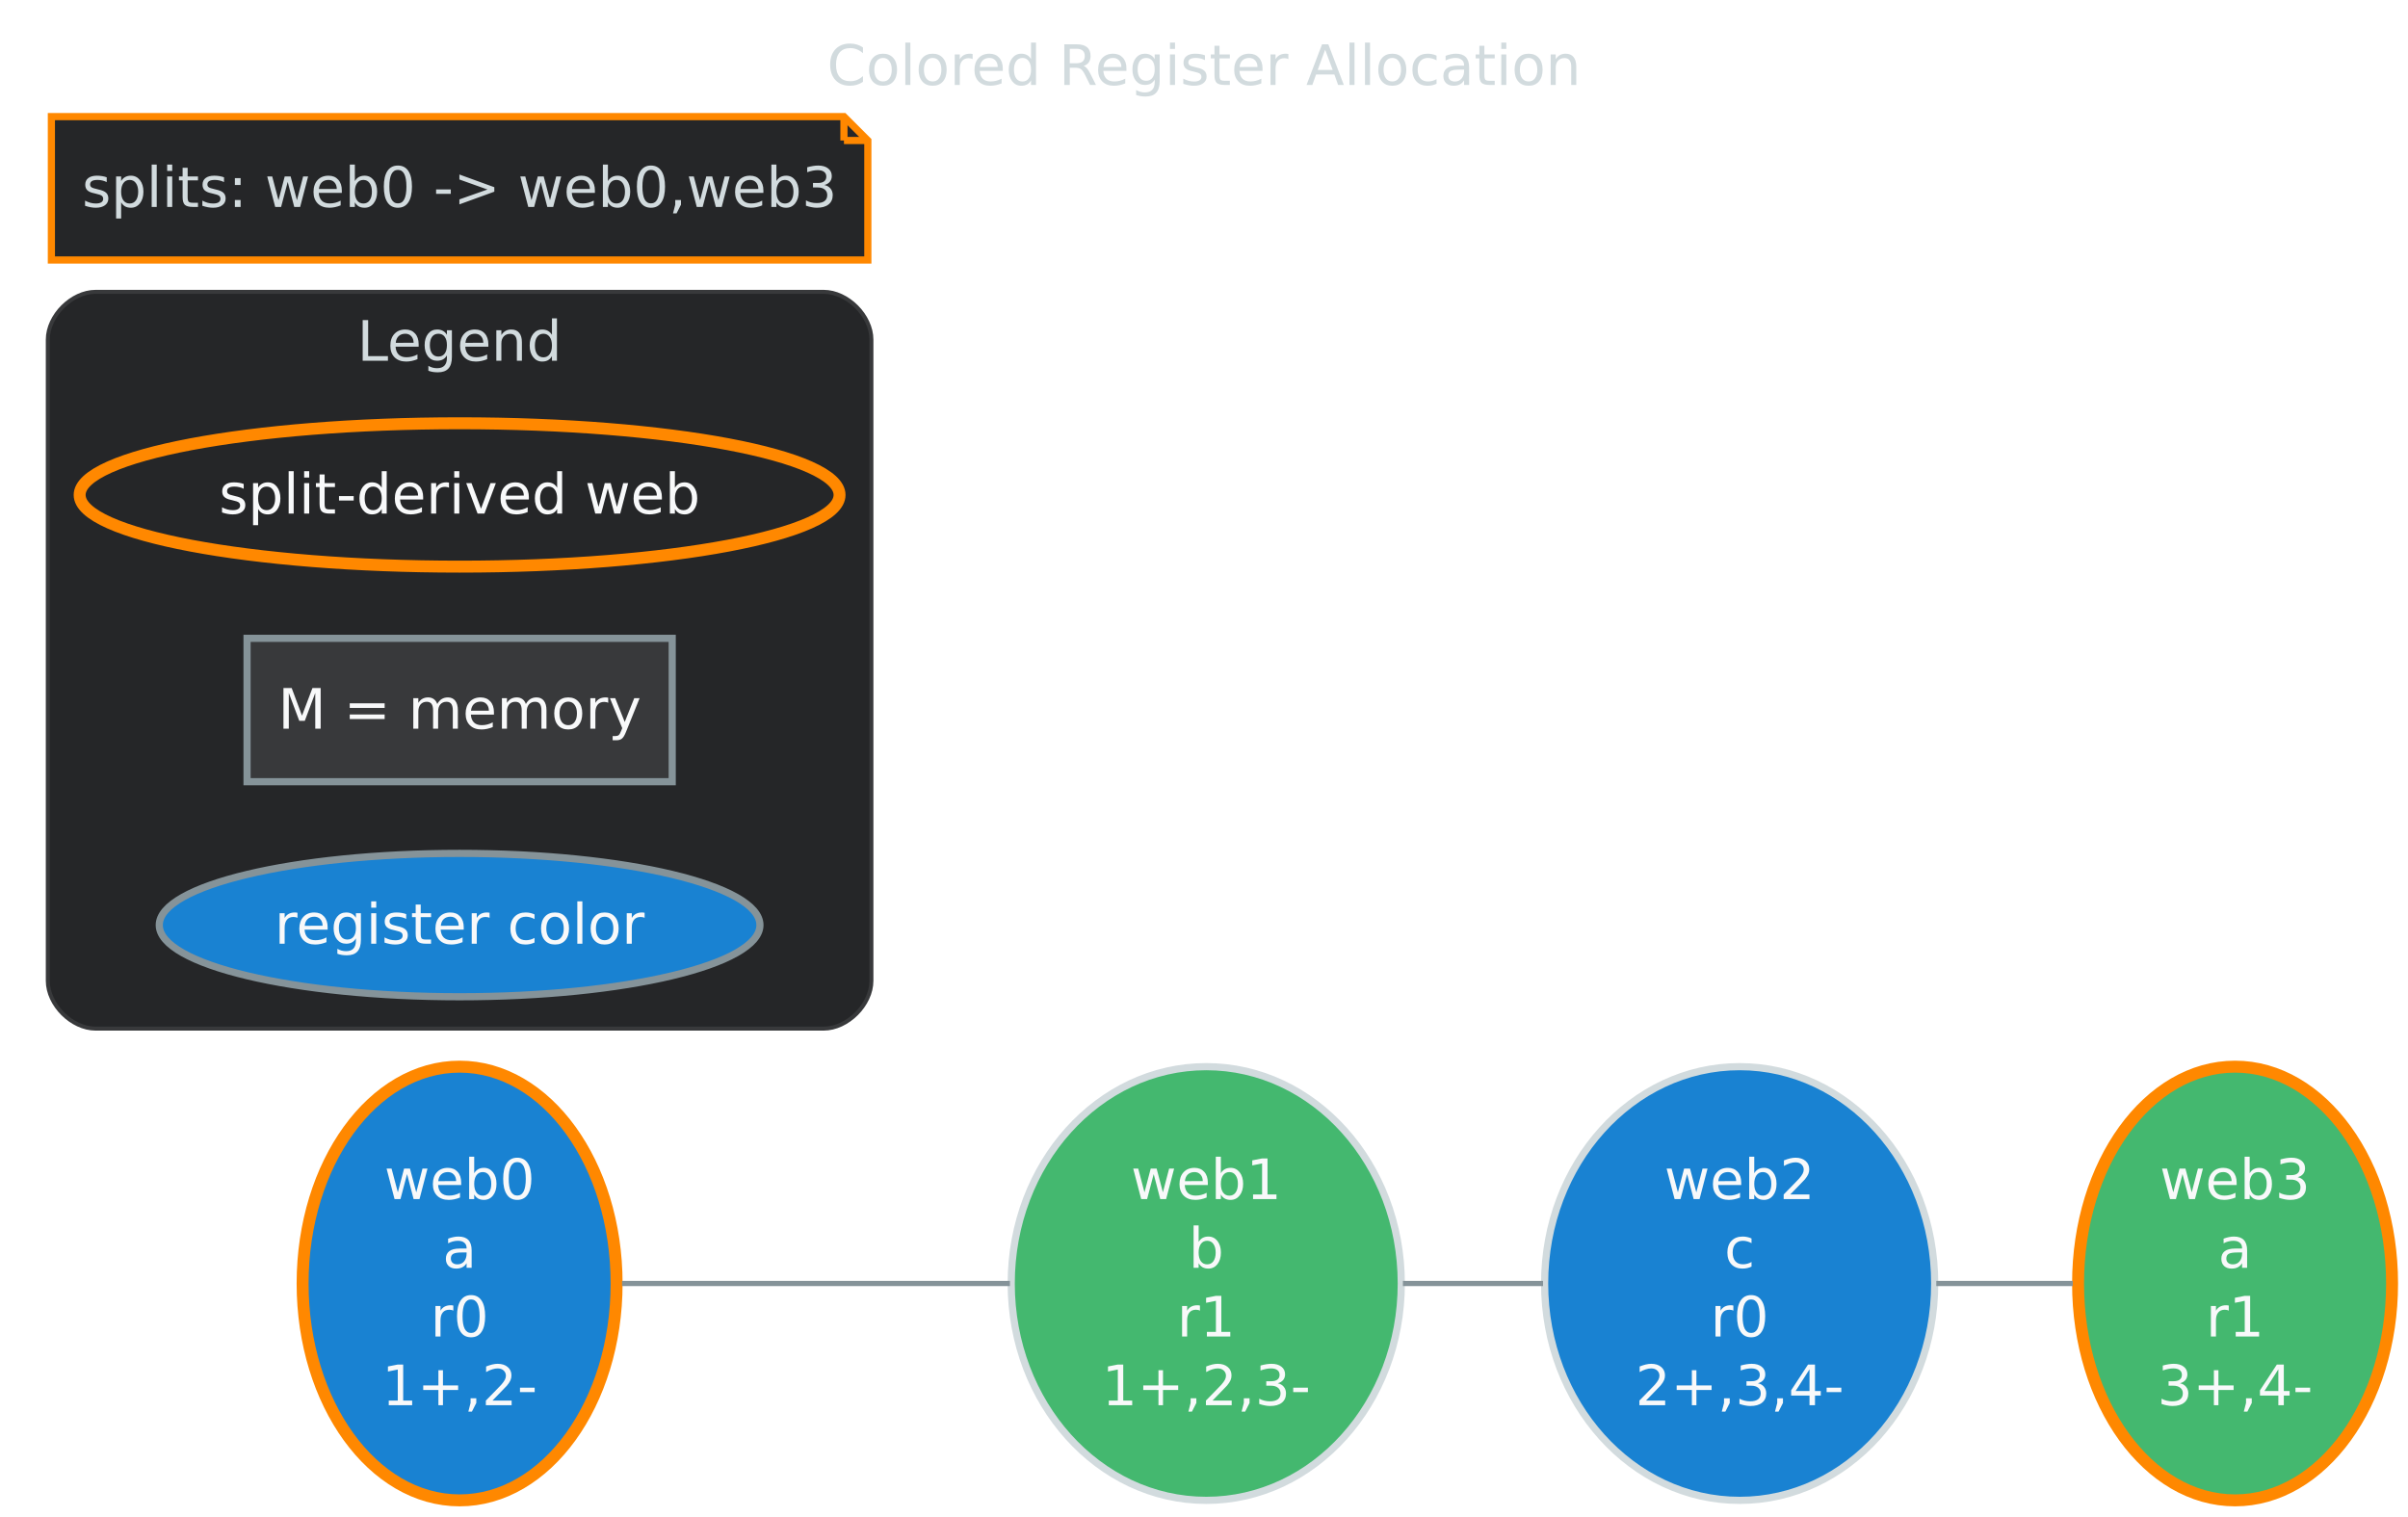
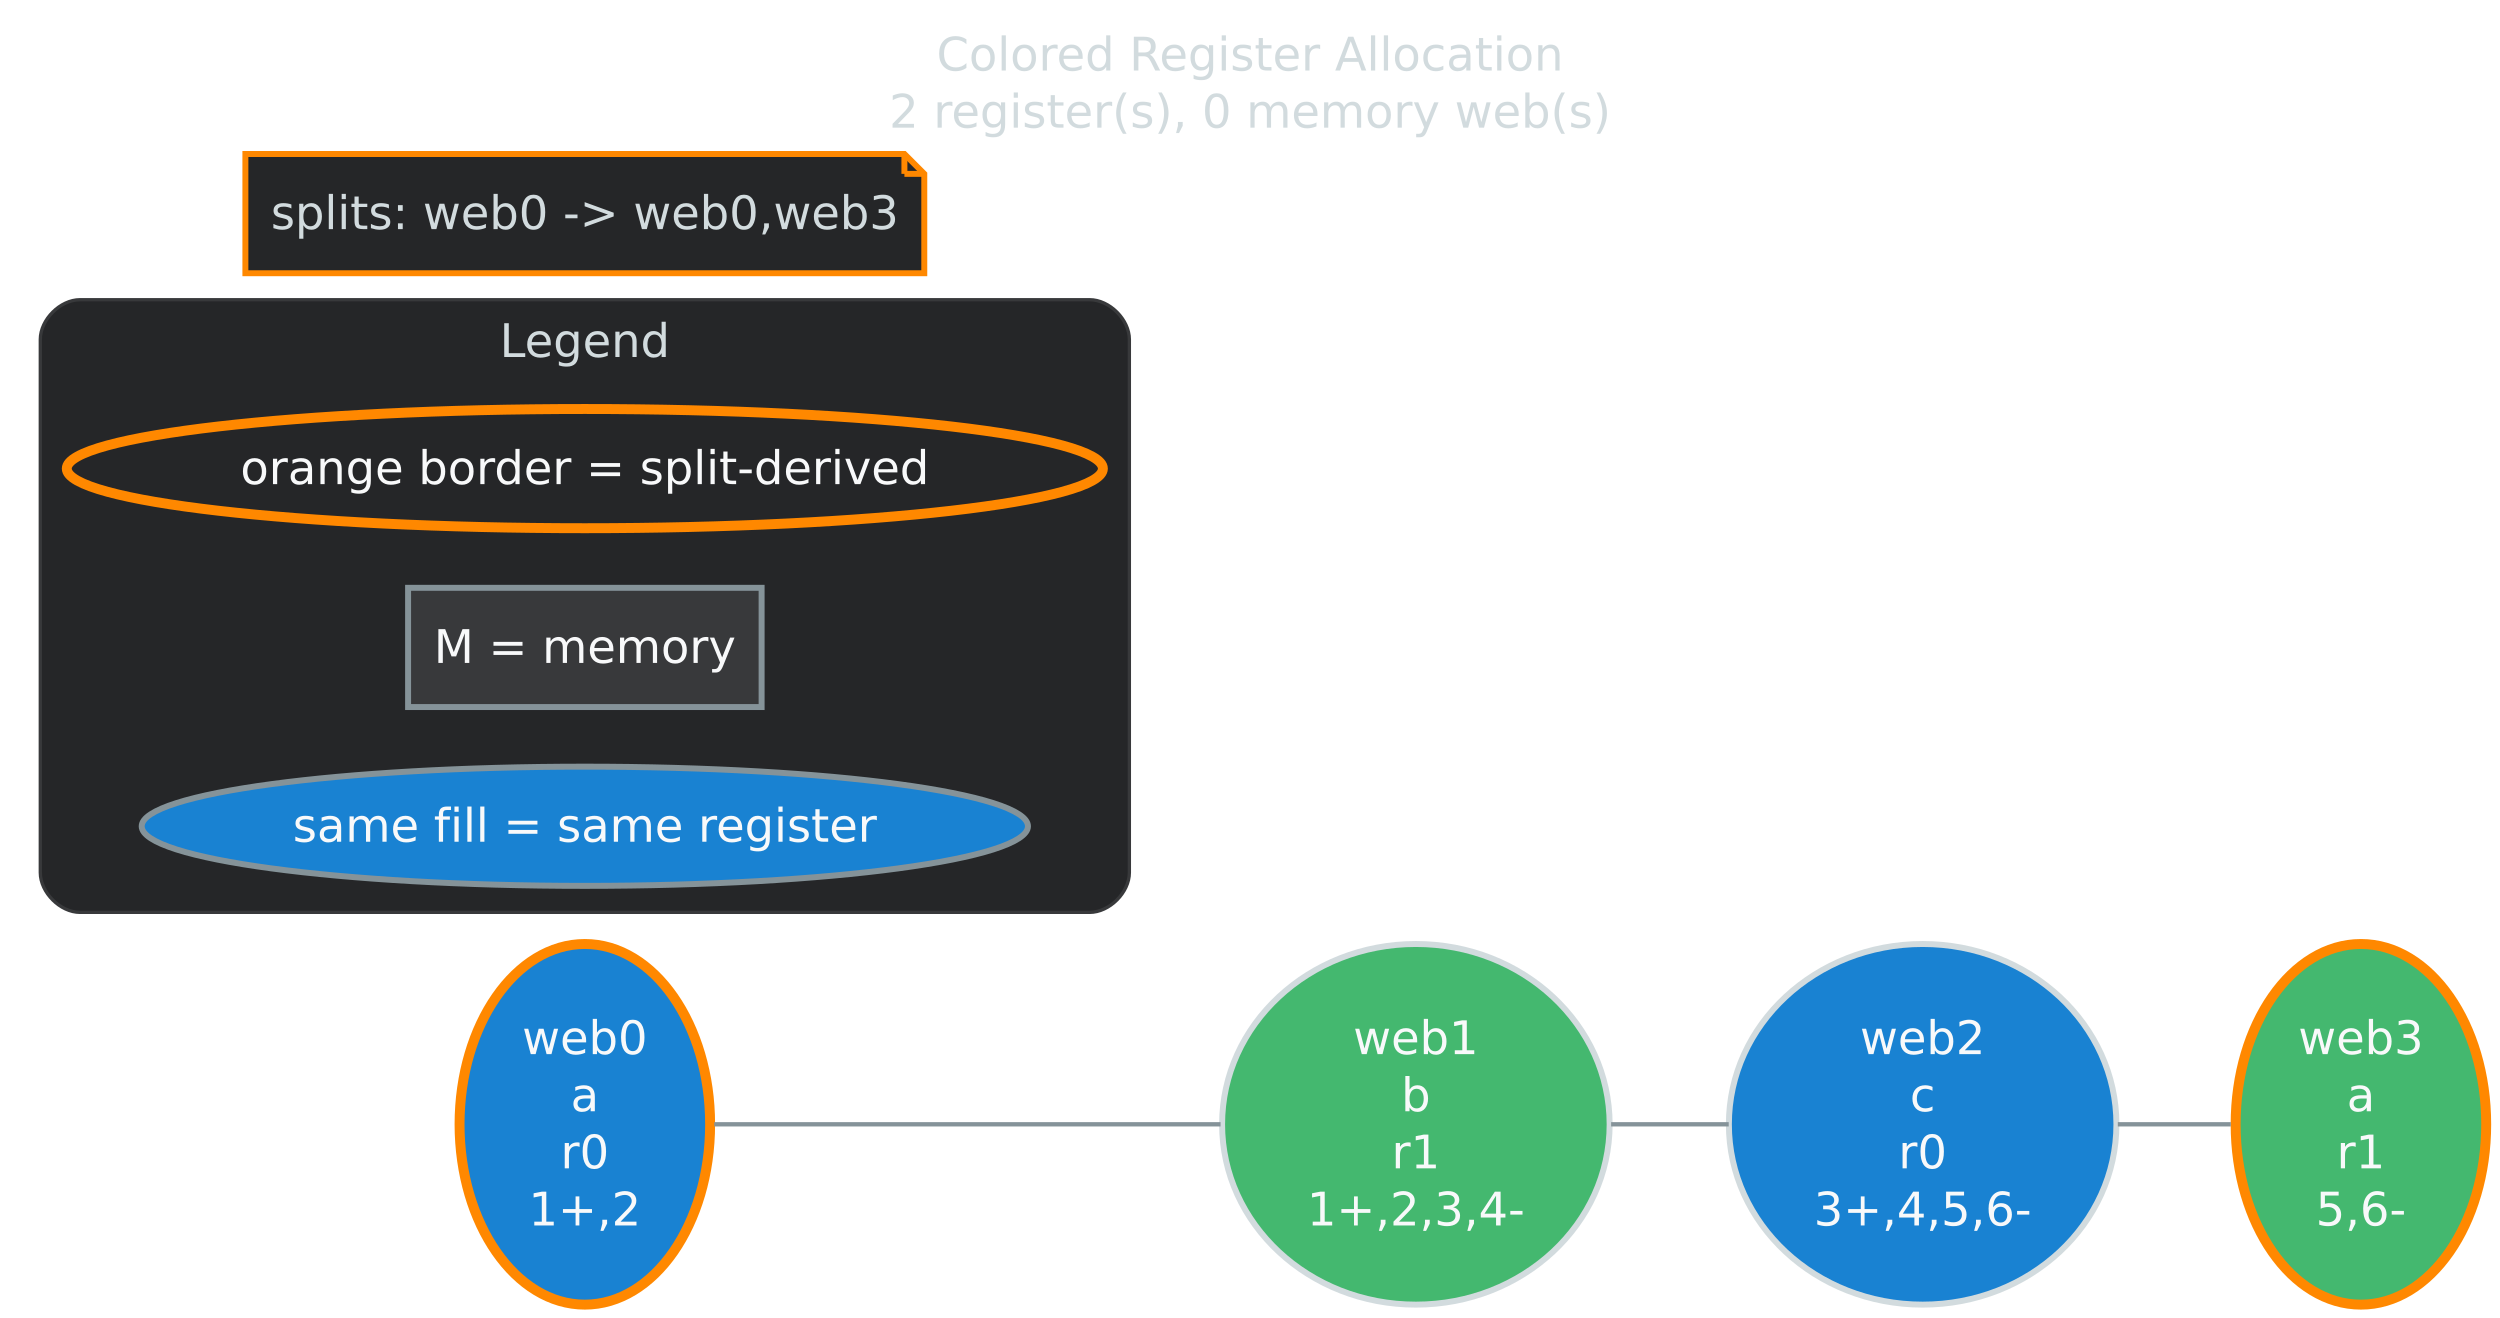
- <svg xmlns="http://www.w3.org/2000/svg" width="605pt" height="381pt" viewBox="0.00 0.00 604.61 380.70">
-   <g id="graph0" class="graph" transform="scale(1 1) rotate(0) translate(4 376.7)">
-     <text text-anchor="middle" x="298.31" y="-355.4" font-family="DejaVu Sans" font-size="14.00" fill="#d2dbde">Colored Register Allocation</text>
+ <svg xmlns="http://www.w3.org/2000/svg" width="755pt" height="398pt" viewBox="0.00 0.00 754.57 397.95">
+   <g id="graph0" class="graph" transform="scale(1 1) rotate(0) translate(4 393.95)">
+     <text text-anchor="middle" x="373.29" y="-372.65" font-family="DejaVu Sans" font-size="14.00" fill="#d2dbde">Colored Register Allocation</text>
+     <text text-anchor="middle" x="373.29" y="-355.4" font-family="DejaVu Sans" font-size="14.00" fill="#d2dbde">2 register(s), 0 memory web(s)</text>
    <g id="clust1" class="cluster">
-       <path fill="#252628" stroke="#38393b" d="M20,-118.45C20,-118.45 202.8,-118.45 202.8,-118.45 208.8,-118.45 214.8,-124.45 214.8,-130.45 214.8,-130.45 214.8,-291.45 214.8,-291.45 214.8,-297.45 208.8,-303.45 202.8,-303.45 202.8,-303.45 20,-303.45 20,-303.45 14,-303.45 8,-297.45 8,-291.45 8,-291.45 8,-130.45 8,-130.45 8,-124.45 14,-118.45 20,-118.45" />
-       <text text-anchor="middle" x="111.4" y="-286.15" font-family="DejaVu Sans" font-size="14.00" fill="#d2dbde">Legend</text>
+       <path fill="#252628" stroke="#38393b" d="M20,-118.45C20,-118.45 324.86,-118.45 324.86,-118.45 330.86,-118.45 336.86,-124.45 336.86,-130.45 336.86,-130.45 336.86,-291.45 336.86,-291.45 336.86,-297.45 330.86,-303.45 324.86,-303.45 324.86,-303.45 20,-303.45 20,-303.45 14,-303.45 8,-297.45 8,-291.45 8,-291.45 8,-130.45 8,-130.45 8,-124.45 14,-118.45 20,-118.45" />
+       <text text-anchor="middle" x="172.43" y="-286.15" font-family="DejaVu Sans" font-size="14.00" fill="#d2dbde">Legend</text>
    </g>
    <g id="node1" class="node">
-       <ellipse fill="#1982d2" stroke="#ff8800" stroke-width="3" cx="111.4" cy="-54.45" rx="39.42" ry="54.45" />
-       <text text-anchor="middle" x="111.4" y="-75.65" font-family="DejaVu Sans" font-size="14.00" fill="#f8f9fa">web0</text>
-       <text text-anchor="middle" x="111.4" y="-58.4" font-family="DejaVu Sans" font-size="14.00" fill="#f8f9fa">a</text>
-       <text text-anchor="middle" x="111.4" y="-41.15" font-family="DejaVu Sans" font-size="14.00" fill="#f8f9fa">r0</text>
-       <text text-anchor="middle" x="111.4" y="-23.9" font-family="DejaVu Sans" font-size="14.00" fill="#f8f9fa">1+,2-</text>
+       <ellipse fill="#1982d2" stroke="#ff8800" stroke-width="3" cx="172.43" cy="-54.45" rx="37.83" ry="54.45" />
+       <text text-anchor="middle" x="172.43" y="-75.65" font-family="DejaVu Sans" font-size="14.00" fill="#f8f9fa">web0</text>
+       <text text-anchor="middle" x="172.43" y="-58.4" font-family="DejaVu Sans" font-size="14.00" fill="#f8f9fa">a</text>
+       <text text-anchor="middle" x="172.43" y="-41.15" font-family="DejaVu Sans" font-size="14.00" fill="#f8f9fa">r0</text>
+       <text text-anchor="middle" x="172.43" y="-23.9" font-family="DejaVu Sans" font-size="14.00" fill="#f8f9fa">1+,2</text>
    </g>
    <g id="node2" class="node">
-       <ellipse fill="#44b86f" stroke="#d2dbde" stroke-width="1.8" cx="298.87" cy="-54.45" rx="48.97" ry="54.45" />
-       <text text-anchor="middle" x="298.87" y="-75.65" font-family="DejaVu Sans" font-size="14.00" fill="#f8f9fa">web1</text>
-       <text text-anchor="middle" x="298.87" y="-58.4" font-family="DejaVu Sans" font-size="14.00" fill="#f8f9fa">b</text>
-       <text text-anchor="middle" x="298.87" y="-41.15" font-family="DejaVu Sans" font-size="14.00" fill="#f8f9fa">r1</text>
-       <text text-anchor="middle" x="298.87" y="-23.9" font-family="DejaVu Sans" font-size="14.00" fill="#f8f9fa">1+,2,3-</text>
+       <ellipse fill="#44b86f" stroke="#d2dbde" stroke-width="1.8" cx="423.37" cy="-54.45" rx="58.51" ry="54.45" />
+       <text text-anchor="middle" x="423.37" y="-75.65" font-family="DejaVu Sans" font-size="14.00" fill="#f8f9fa">web1</text>
+       <text text-anchor="middle" x="423.37" y="-58.4" font-family="DejaVu Sans" font-size="14.00" fill="#f8f9fa">b</text>
+       <text text-anchor="middle" x="423.37" y="-41.15" font-family="DejaVu Sans" font-size="14.00" fill="#f8f9fa">r1</text>
+       <text text-anchor="middle" x="423.37" y="-23.9" font-family="DejaVu Sans" font-size="14.00" fill="#f8f9fa">1+,2,3,4-</text>
    </g>
    <g id="edge1" class="edge">
-       <path fill="none" stroke="#859399" stroke-width="1.3" d="M152.19,-54.45C180.71,-54.45 219.29,-54.45 249.58,-54.45" />
+       <path fill="none" stroke="#859399" stroke-width="1.3" d="M211.51,-54.45C252.24,-54.45 317.31,-54.45 364.4,-54.45" />
    </g>
    <g id="node3" class="node">
-       <ellipse fill="#1982d2" stroke="#d2dbde" stroke-width="1.8" cx="432.8" cy="-54.45" rx="48.97" ry="54.45" />
-       <text text-anchor="middle" x="432.8" y="-75.65" font-family="DejaVu Sans" font-size="14.00" fill="#f8f9fa">web2</text>
-       <text text-anchor="middle" x="432.8" y="-58.4" font-family="DejaVu Sans" font-size="14.00" fill="#f8f9fa">c</text>
-       <text text-anchor="middle" x="432.8" y="-41.15" font-family="DejaVu Sans" font-size="14.00" fill="#f8f9fa">r0</text>
-       <text text-anchor="middle" x="432.8" y="-23.9" font-family="DejaVu Sans" font-size="14.00" fill="#f8f9fa">2+,3,4-</text>
+       <ellipse fill="#1982d2" stroke="#d2dbde" stroke-width="1.8" cx="576.4" cy="-54.45" rx="58.51" ry="54.45" />
+       <text text-anchor="middle" x="576.4" y="-75.65" font-family="DejaVu Sans" font-size="14.00" fill="#f8f9fa">web2</text>
+       <text text-anchor="middle" x="576.4" y="-58.4" font-family="DejaVu Sans" font-size="14.00" fill="#f8f9fa">c</text>
+       <text text-anchor="middle" x="576.4" y="-41.15" font-family="DejaVu Sans" font-size="14.00" fill="#f8f9fa">r0</text>
+       <text text-anchor="middle" x="576.4" y="-23.9" font-family="DejaVu Sans" font-size="14.00" fill="#f8f9fa">3+,4,5,6-</text>
    </g>
    <g id="edge2" class="edge">
-       <path fill="none" stroke="#859399" stroke-width="1.3" d="M348.25,-54.45C359.72,-54.45 371.96,-54.45 383.43,-54.45" />
+       <path fill="none" stroke="#859399" stroke-width="1.3" d="M482.33,-54.45C493.98,-54.45 506.21,-54.45 517.84,-54.45" />
    </g>
    <g id="node4" class="node">
-       <ellipse fill="#44b86f" stroke="#ff8800" stroke-width="3" cx="557.19" cy="-54.45" rx="39.42" ry="54.45" />
-       <text text-anchor="middle" x="557.19" y="-75.65" font-family="DejaVu Sans" font-size="14.00" fill="#f8f9fa">web3</text>
-       <text text-anchor="middle" x="557.19" y="-58.4" font-family="DejaVu Sans" font-size="14.00" fill="#f8f9fa">a</text>
-       <text text-anchor="middle" x="557.19" y="-41.15" font-family="DejaVu Sans" font-size="14.00" fill="#f8f9fa">r1</text>
-       <text text-anchor="middle" x="557.19" y="-23.9" font-family="DejaVu Sans" font-size="14.00" fill="#f8f9fa">3+,4-</text>
+       <ellipse fill="#44b86f" stroke="#ff8800" stroke-width="3" cx="708.74" cy="-54.45" rx="37.83" ry="54.45" />
+       <text text-anchor="middle" x="708.74" y="-75.65" font-family="DejaVu Sans" font-size="14.00" fill="#f8f9fa">web3</text>
+       <text text-anchor="middle" x="708.74" y="-58.4" font-family="DejaVu Sans" font-size="14.00" fill="#f8f9fa">a</text>
+       <text text-anchor="middle" x="708.74" y="-41.15" font-family="DejaVu Sans" font-size="14.00" fill="#f8f9fa">r1</text>
+       <text text-anchor="middle" x="708.74" y="-23.9" font-family="DejaVu Sans" font-size="14.00" fill="#f8f9fa">5,6-</text>
    </g>
    <g id="edge3" class="edge">
-       <path fill="none" stroke="#859399" stroke-width="1.3" d="M482.17,-54.45C493.53,-54.45 505.51,-54.45 516.44,-54.45" />
+       <path fill="none" stroke="#859399" stroke-width="1.3" d="M635.33,-54.45C646.89,-54.45 658.75,-54.45 669.45,-54.45" />
    </g>
    <g id="node5" class="node">
-       <ellipse fill="#1982d2" stroke="#859399" stroke-width="1.8" cx="111.4" cy="-144.45" rx="75.41" ry="18" />
-       <text text-anchor="middle" x="111.4" y="-139.77" font-family="DejaVu Sans" font-size="14.00" fill="#f8f9fa">register color</text>
+       <ellipse fill="#1982d2" stroke="#859399" stroke-width="1.8" cx="172.43" cy="-144.45" rx="133.81" ry="18" />
+       <text text-anchor="middle" x="172.43" y="-139.77" font-family="DejaVu Sans" font-size="14.00" fill="#f8f9fa">same fill = same register</text>
    </g>
    <g id="node6" class="node">
-       <polygon fill="#38393b" stroke="#859399" stroke-width="1.8" points="164.78,-216.45 58.03,-216.45 58.03,-180.45 164.78,-180.45 164.78,-216.45" />
-       <text text-anchor="middle" x="111.4" y="-193.77" font-family="DejaVu Sans" font-size="14.00" fill="#f8f9fa">M = memory</text>
+       <polygon fill="#38393b" stroke="#859399" stroke-width="1.8" points="225.81,-216.45 119.06,-216.45 119.06,-180.45 225.81,-180.45 225.81,-216.45" />
+       <text text-anchor="middle" x="172.43" y="-193.77" font-family="DejaVu Sans" font-size="14.00" fill="#f8f9fa">M = memory</text>
    </g>
    <g id="node7" class="node">
-       <ellipse fill="#252628" stroke="#ff8800" stroke-width="3" cx="111.4" cy="-252.45" rx="95.4" ry="18" />
-       <text text-anchor="middle" x="111.4" y="-247.77" font-family="DejaVu Sans" font-size="14.00" fill="#f8f9fa">split-derived web</text>
+       <ellipse fill="#252628" stroke="#ff8800" stroke-width="3" cx="172.43" cy="-252.45" rx="156.43" ry="18" />
+       <text text-anchor="middle" x="172.43" y="-247.77" font-family="DejaVu Sans" font-size="14.00" fill="#f8f9fa">orange border = split-derived</text>
    </g>
    <g id="node8" class="node">
-       <polygon fill="#252628" stroke="#ff8800" stroke-width="1.8" points="207.9,-347.45 8.9,-347.45 8.9,-311.45 213.9,-311.45 213.9,-341.45 207.9,-347.45" />
-       <polyline fill="none" stroke="#ff8800" stroke-width="1.8" points="207.9,-347.45 207.9,-341.45" />
-       <polyline fill="none" stroke="#ff8800" stroke-width="1.8" points="213.9,-341.45 207.9,-341.45" />
-       <text text-anchor="middle" x="111.4" y="-324.77" font-family="DejaVu Sans" font-size="14.00" fill="#d2dbde">splits: web0 -&gt; web0,web3</text>
+       <polygon fill="#252628" stroke="#ff8800" stroke-width="1.8" points="268.93,-347.45 69.93,-347.45 69.93,-311.45 274.93,-311.45 274.93,-341.45 268.93,-347.45" />
+       <polyline fill="none" stroke="#ff8800" stroke-width="1.8" points="268.93,-347.45 268.93,-341.45" />
+       <polyline fill="none" stroke="#ff8800" stroke-width="1.8" points="274.93,-341.45 268.93,-341.45" />
+       <text text-anchor="middle" x="172.43" y="-324.77" font-family="DejaVu Sans" font-size="14.00" fill="#d2dbde">splits: web0 -&gt; web0,web3</text>
    </g>
  </g>
</svg>
